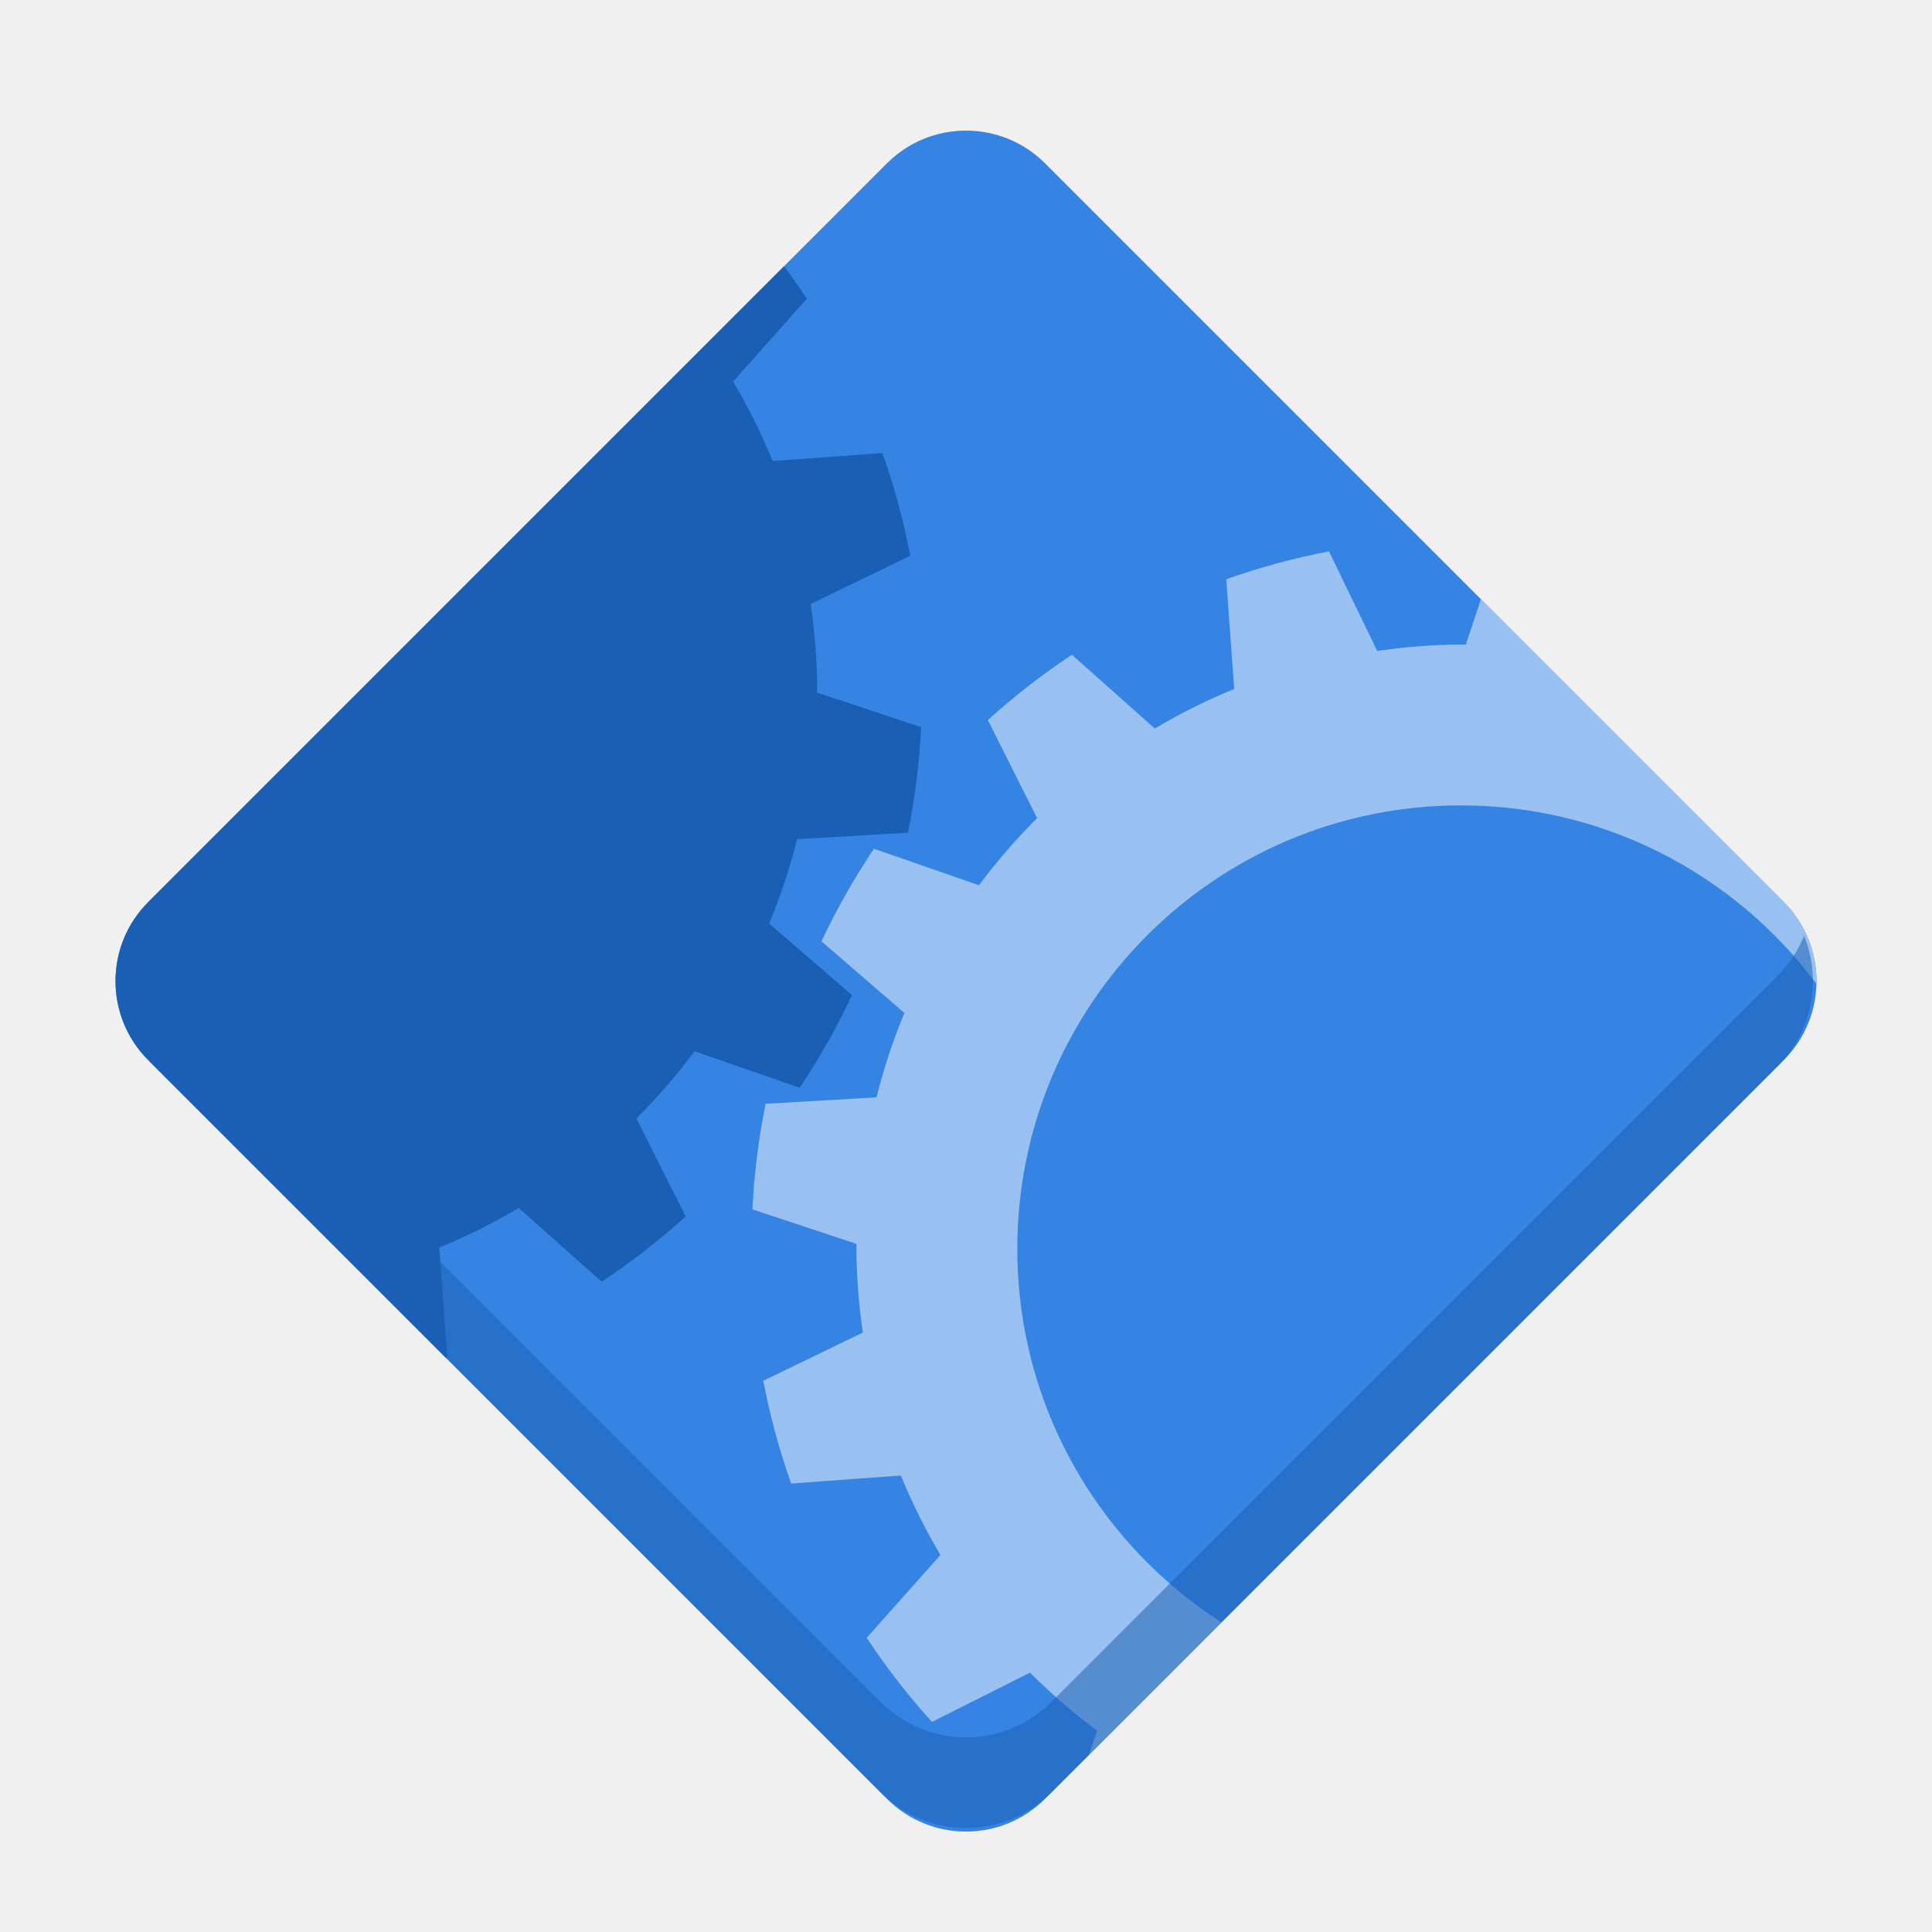
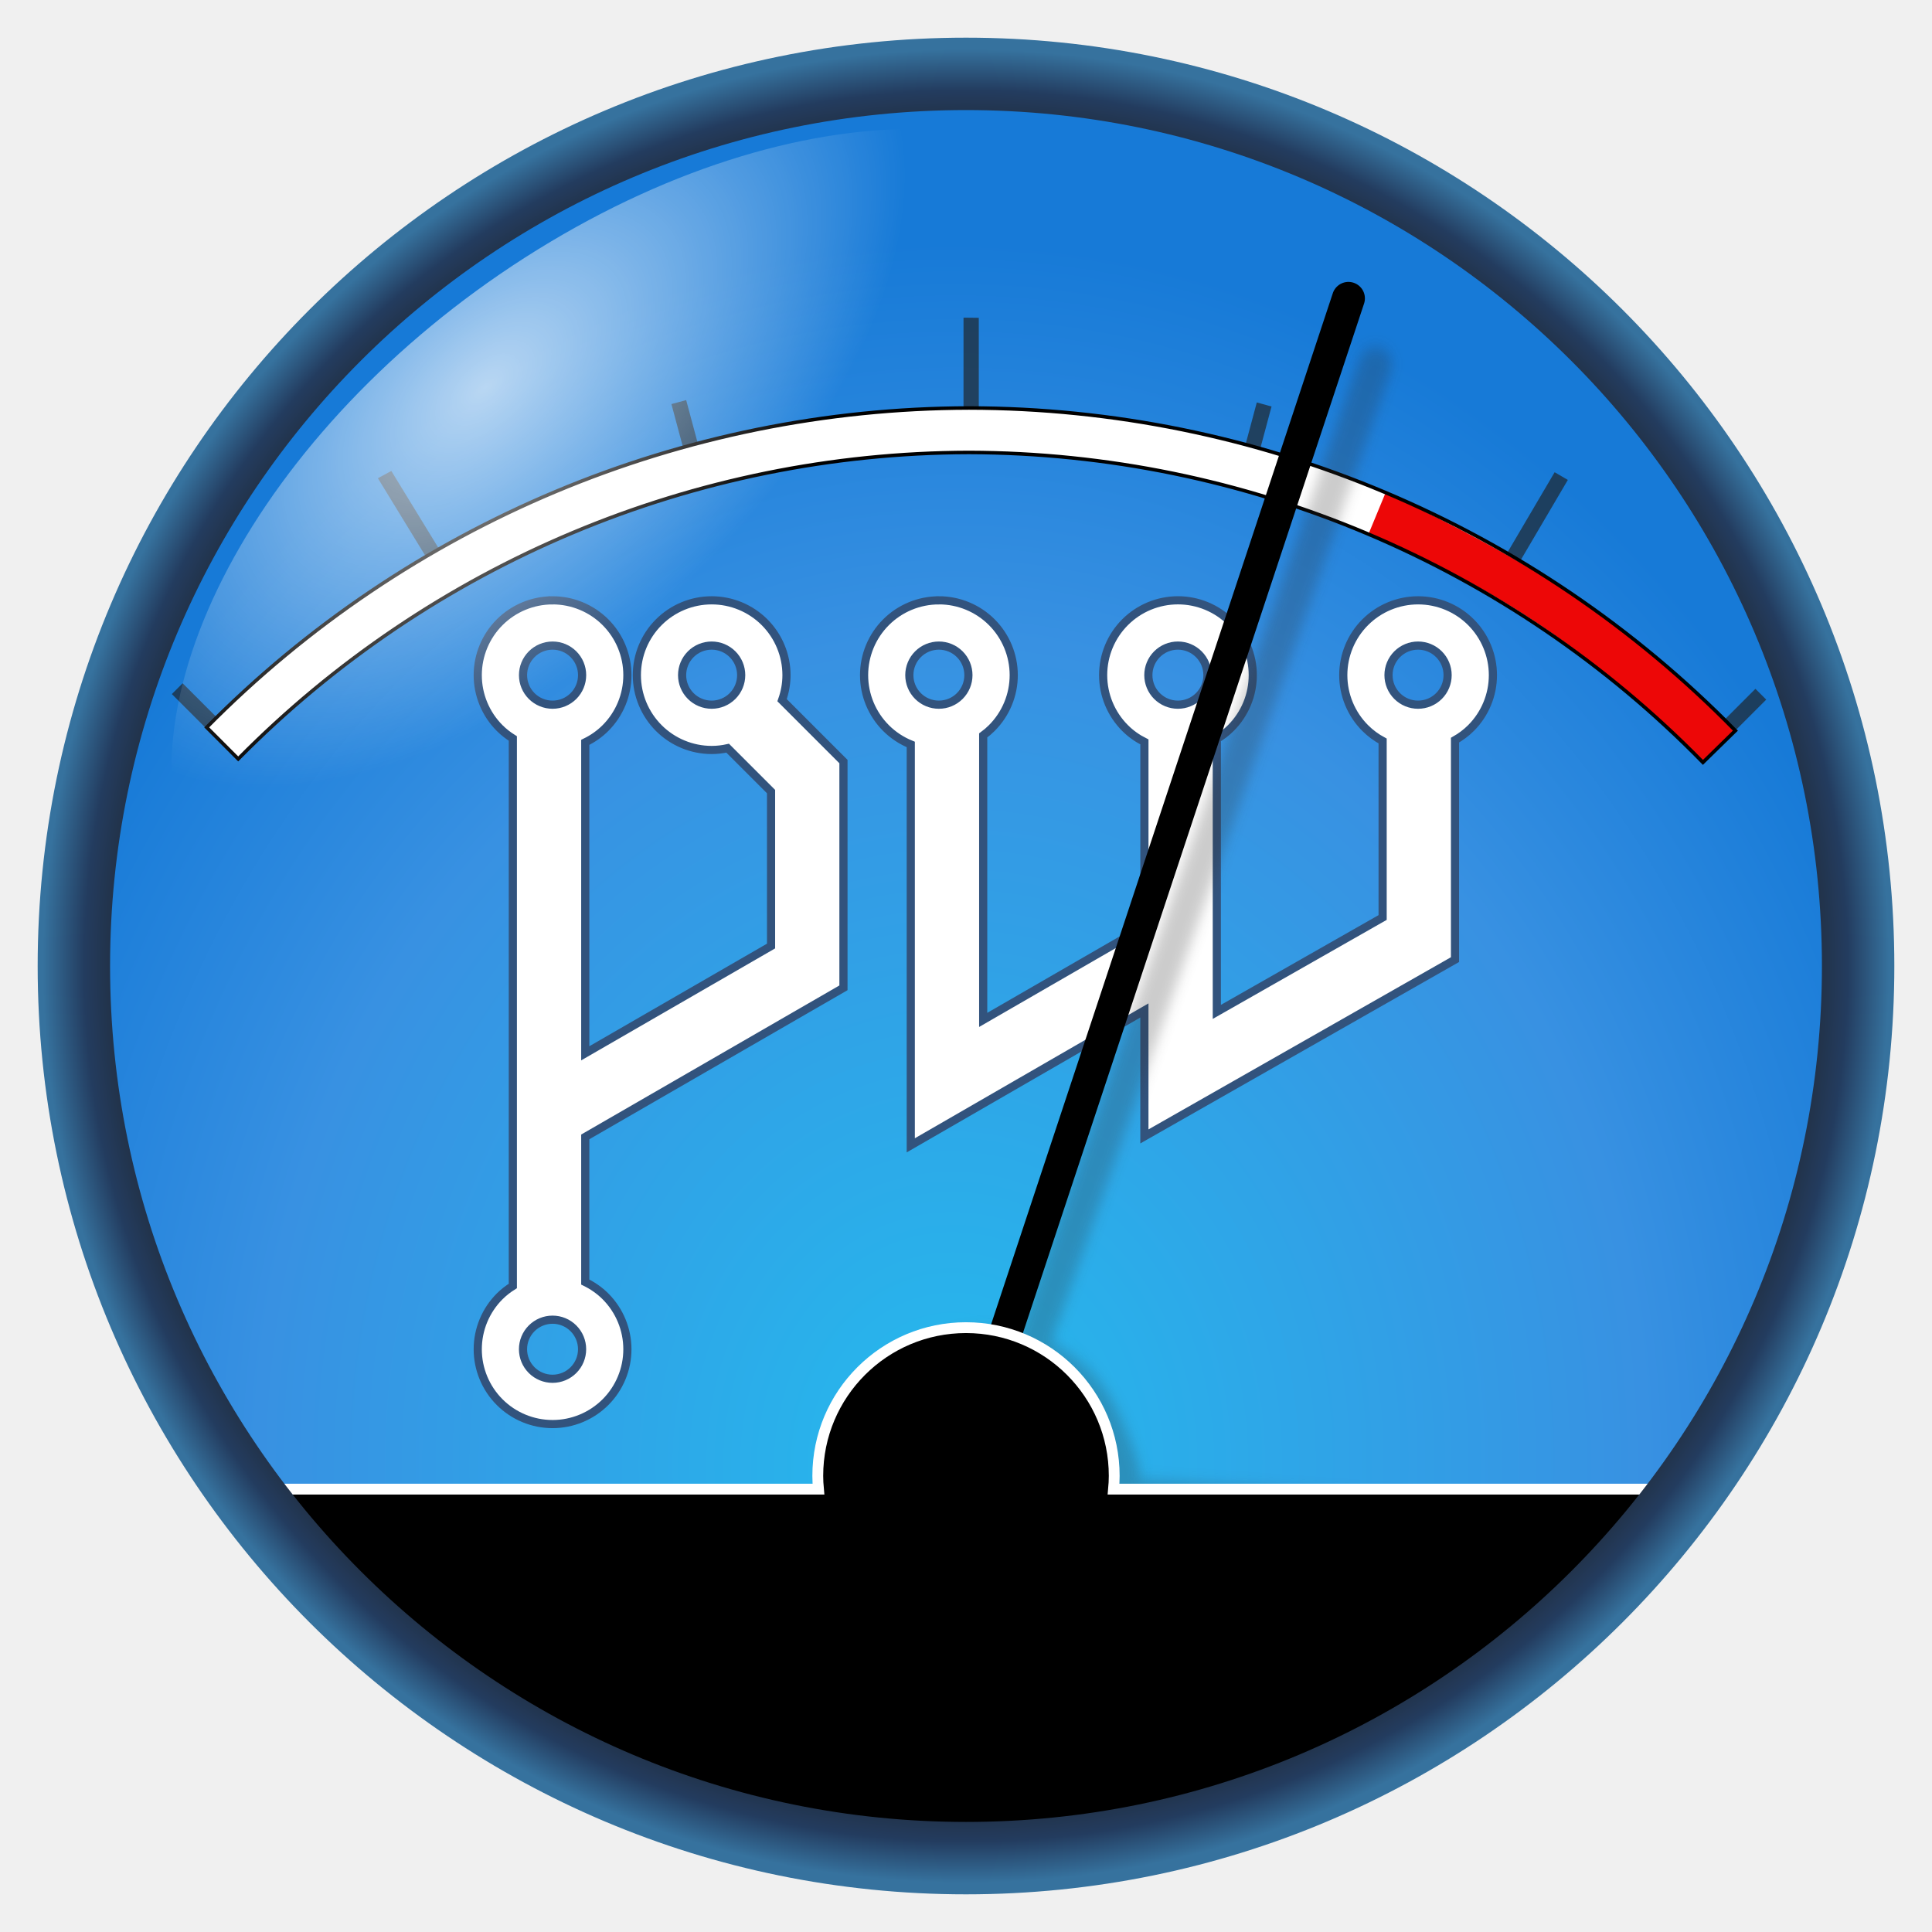
- <svg xmlns="http://www.w3.org/2000/svg" width="33.75mm" height="33.75mm" viewBox="0 0 33.75 33.75" version="1.1" id="svg974">
-   <defs id="defs968">
-     <clipPath clipPathUnits="userSpaceOnUse" id="clipPath18689">
-       <rect clip-path="none" transform="rotate(45)" ry="32" rx="32" y="123.999" x="486.037" height="362.943" width="362.943" id="rect18691" style="display:inline;opacity:1;vector-effect:none;fill:#4a86cf;fill-opacity:1;stroke:none;stroke-width:26.067;stroke-linecap:butt;stroke-linejoin:miter;stroke-miterlimit:4;stroke-dasharray:none;stroke-dashoffset:0;stroke-opacity:1;marker:none;marker-start:none;marker-mid:none;marker-end:none;paint-order:normal;enable-background:new" />
-     </clipPath>
-     <clipPath clipPathUnits="userSpaceOnUse" id="clipPath18689-3">
-       <rect clip-path="none" transform="rotate(45)" ry="32" rx="32" y="123.999" x="486.037" height="362.943" width="362.943" id="rect18691-6" style="display:inline;opacity:1;vector-effect:none;fill:#4a86cf;fill-opacity:1;stroke:none;stroke-width:26.067;stroke-linecap:butt;stroke-linejoin:miter;stroke-miterlimit:4;stroke-dasharray:none;stroke-dashoffset:0;stroke-opacity:1;marker:none;marker-start:none;marker-mid:none;marker-end:none;paint-order:normal;enable-background:new" />
-     </clipPath>
+ <svg xmlns="http://www.w3.org/2000/svg" xmlns:xlink="http://www.w3.org/1999/xlink" width="109.402mm" height="109.402mm" viewBox="0 0 109.402 109.402" version="1.1" id="svg5" xml:space="preserve">
+   <defs id="defs2">
+     <linearGradient id="linearGradient2728">
+       <stop style="stop-color:#25baed;stop-opacity:1;" offset="0" id="stop2726" />
+       <stop style="stop-color:#3891e2;stop-opacity:1;" offset="0.676" id="stop2732" />
+       <stop style="stop-color:#177ad7;stop-opacity:1;" offset="1" id="stop2724" />
+     </linearGradient>
+     <linearGradient id="linearGradient2428">
+       <stop style="stop-color:#202020;stop-opacity:1;" offset="0.872" id="stop2424" />
+       <stop style="stop-color:#233c5f;stop-opacity:1;" offset="0.955" id="stop2432" />
+       <stop style="stop-color:#36729e;stop-opacity:1;" offset="1" id="stop2426" />
+     </linearGradient>
+     <linearGradient id="linearGradient2294">
+       <stop style="stop-color:#ffffff;stop-opacity:0.696;" offset="0" id="stop2290" />
+       <stop style="stop-color:#ffffff;stop-opacity:0;" offset="1" id="stop2292" />
+     </linearGradient>
+     <filter id="filter62647-5-1-29" style="color-interpolation-filters:sRGB" x="-0.143" y="-0.089" width="1.287" height="1.34">
+       <feFlood id="feFlood62637-04-2-75" result="flood" flood-color="rgb(0,0,0)" flood-opacity="0.18" />
+       <feComposite id="feComposite62639-87-2-64" result="composite1" operator="in" in2="SourceGraphic" in="flood" />
+       <feGaussianBlur id="feGaussianBlur62641-1-7-63" result="blur" stdDeviation="7" in="composite1" />
+       <feOffset id="feOffset62643-7-7-7" result="offset" dy="6" dx="0" />
+       <feComposite id="feComposite62645-2-9-9" result="fbSourceGraphic" operator="over" in2="offset" in="SourceGraphic" />
+       <feColorMatrix id="feColorMatrix62793-7-1-7" values="0 0 0 -1 0 0 0 0 -1 0 0 0 0 -1 0 0 0 0 1 0" in="fbSourceGraphic" result="fbSourceGraphicAlpha" />
+       <feFlood in="fbSourceGraphic" result="flood" flood-color="rgb(0,0,0)" flood-opacity="0.349" id="feFlood62795-2-4-49" />
+       <feComposite result="composite1" operator="in" in="flood" id="feComposite62797-26-04-17" in2="fbSourceGraphic" />
+       <feGaussianBlur result="blur" stdDeviation="3.5" in="composite1" id="feGaussianBlur62799-1-7-0" />
+       <feOffset result="offset" dy="3" dx="0" id="feOffset62801-06-8-6" />
+       <feComposite result="composite2" operator="over" in="fbSourceGraphic" id="feComposite62803-1-7-0" in2="offset" />
+     </filter>
+     <filter style="color-interpolation-filters:sRGB" id="filter1946" x="-0.012" y="-0.011" width="1.023" height="1.022">
+       <feGaussianBlur stdDeviation="0.384" id="feGaussianBlur1948" />
+     </filter>
+     <radialGradient xlink:href="#linearGradient2294" id="radialGradient2296" cx="6.104" cy="223.769" fx="6.104" fy="223.769" r="20.075" gradientTransform="matrix(0.8109278,-0.1518132,0.2143431,1.380452,-243.6319,-280.4065)" gradientUnits="userSpaceOnUse" />
+     <radialGradient xlink:href="#linearGradient2428" id="radialGradient2430" cx="122.09" cy="195.566" fx="122.09" fy="195.566" r="52.568" gradientTransform="matrix(0.9944426,-0.00520898,0.00517253,0.9874845,-0.3330636,3.083594)" gradientUnits="userSpaceOnUse" />
+     <radialGradient xlink:href="#linearGradient2728" id="radialGradient2730" cx="121.296" cy="223.773" fx="121.296" fy="223.773" r="48.961" gradientTransform="matrix(1.187412,0.01157637,-0.01378861,1.414326,-19.64691,-94.11926)" gradientUnits="userSpaceOnUse" />
  </defs>
-   <g id="layer1" transform="translate(-61.81982,-103.944)">
-     <g transform="matrix(0.2636723,0,0,0.2636723,61.81982,-529.397)" style="display:inline;stroke-width:0.25;enable-background:new" id="g1836">
-       <g transform="matrix(0.25,0,0,0.25,0,2295)" id="g18818" style="stroke-width:0.25">
-         <g style="stroke-width:0.27" transform="matrix(0.9260519,0,0,0.9260519,18.93073,50.87633)" id="g18590">
-           <g style="stroke-width:0.27" id="g18681" clip-path="url(#clipPath18689-3)">
-             <rect style="opacity:1;vector-effect:none;fill:#3584e4;fill-opacity:1;stroke:none;stroke-width:8.221;stroke-linecap:butt;stroke-linejoin:miter;stroke-miterlimit:4;stroke-dasharray:none;stroke-dashoffset:0;stroke-opacity:1;marker:none;marker-start:none;marker-mid:none;marker-end:none;paint-order:normal" id="rect18571" width="424" height="424" x="458.337" y="90.642" rx="10.092" ry="10.092" transform="matrix(0.6052817,0.6052817,-0.6052817,0.6052817,33.44063,99.07363)" clip-path="none" />
-             <circle style="opacity:1;vector-effect:none;fill:#f66151;fill-opacity:1;stroke:none;stroke-width:7.037;stroke-linecap:butt;stroke-linejoin:miter;stroke-miterlimit:4;stroke-dasharray:none;stroke-dashoffset:0;stroke-opacity:1;marker:none;marker-start:none;marker-mid:none;marker-end:none;paint-order:normal" id="path18706" cx="0" cy="0" r="0" transform="translate(0,-212)" />
-             <circle style="opacity:1;vector-effect:none;fill:#f66151;fill-opacity:1;stroke:none;stroke-width:7.037;stroke-linecap:butt;stroke-linejoin:miter;stroke-miterlimit:4;stroke-dasharray:none;stroke-dashoffset:0;stroke-opacity:1;marker:none;marker-start:none;marker-mid:none;marker-end:none;paint-order:normal" id="path18708" cx="0" cy="0" r="0" transform="translate(0,-212)" />
-             <path style="display:inline;opacity:1;vector-effect:none;fill:#98c1f1;fill-opacity:1;stroke:none;stroke-width:7.037;stroke-linecap:butt;stroke-linejoin:miter;stroke-miterlimit:4;stroke-dasharray:none;stroke-dashoffset:0;stroke-opacity:1;marker:none;marker-start:none;marker-mid:none;marker-end:none;paint-order:normal;enable-background:new" d="m 408.92,561.918 -9.886,29.829 a 172.971,172.971 0 0 0 -1.427,-0.071 172.971,172.971 0 0 0 -23.929,1.852 l -13.801,-28.501 a 203.293,203.293 0 0 0 -29.401,7.972 l 2.286,31.405 a 172.971,172.971 0 0 0 -22.732,11.319 l -23.718,-21.103 a 203.293,203.293 0 0 0 -24.059,18.674 l 14.099,28.073 a 172.971,172.971 0 0 0 -16.636,19.211 l -30.058,-10.448 a 203.293,203.293 0 0 0 -15.017,26.488 l 23.73,20.507 a 172.971,172.971 0 0 0 -7.985,24.143 l -31.73,1.849 a 203.293,203.293 0 0 0 -3.778,30.217 l 29.829,9.886 a 172.971,172.971 0 0 0 -0.071,1.427 172.971,172.971 0 0 0 1.852,23.929 l -28.501,13.801 a 203.293,203.293 0 0 0 7.972,29.401 l 31.405,-2.286 a 172.971,172.971 0 0 0 11.319,22.732 l -21.103,23.718 a 203.293,203.293 0 0 0 18.674,24.059 l 28.073,-14.099 a 172.971,172.971 0 0 0 19.211,16.636 l -10.448,30.058 a 203.293,203.293 0 0 0 26.488,15.017 l 20.507,-23.73 a 172.971,172.971 0 0 0 24.143,7.985 l 1.849,31.73 a 203.293,203.293 0 0 0 30.217,3.778 l 9.886,-29.829 a 172.971,172.971 0 0 0 1.427,0.071 172.971,172.971 0 0 0 23.929,-1.852 l 13.801,28.501 a 203.293,203.293 0 0 0 29.401,-7.972 l -2.286,-31.405 a 172.971,172.971 0 0 0 22.732,-11.319 l 23.718,21.103 A 203.293,203.293 0 0 0 532.96,916 l -14.099,-28.073 a 172.971,172.971 0 0 0 16.636,-19.211 l 30.058,10.448 a 203.293,203.293 0 0 0 15.017,-26.488 l -23.73,-20.507 a 172.971,172.971 0 0 0 7.985,-24.143 l 31.73,-1.849 a 203.293,203.293 0 0 0 3.778,-30.217 l -29.829,-9.886 a 172.971,172.971 0 0 0 0.071,-1.427 172.971,172.971 0 0 0 -1.852,-23.929 l 28.501,-13.801 a 203.293,203.293 0 0 0 -7.972,-29.401 l -31.405,2.286 a 172.971,172.971 0 0 0 -11.319,-22.732 l 21.103,-23.718 a 203.293,203.293 0 0 0 -18.674,-24.059 l -28.073,14.099 a 172.971,172.971 0 0 0 -19.211,-16.636 l 10.448,-30.058 A 203.293,203.293 0 0 0 485.636,581.681 l -20.507,23.73 a 172.971,172.971 0 0 0 -24.143,-7.985 l -1.849,-31.73 a 203.293,203.293 0 0 0 -30.217,-3.778 z M 397.607,637.722 A 126.926,126.926 0 0 1 524.532,764.647 126.926,126.926 0 0 1 397.607,891.572 126.926,126.926 0 0 1 270.682,764.647 126.926,126.926 0 0 1 397.607,637.722 Z" id="path18717-4" />
-             <path id="path18758" d="m 51.748,401.284 -9.886,29.829 c -0.476,-0.026 -0.951,-0.05 -1.427,-0.071 -8.01,0.062 -16.005,0.681 -23.929,1.852 L 2.706,404.392 c -9.986,1.918 -19.814,4.583 -29.401,7.972 l 2.286,31.405 c -7.844,3.211 -15.442,6.994 -22.732,11.319 l -23.718,-21.103 c -8.475,5.614 -16.518,11.857 -24.059,18.674 l 14.099,28.073 c -6.009,5.987 -11.569,12.408 -16.636,19.211 l -30.058,-10.448 c -5.661,8.442 -10.68,17.296 -15.017,26.488 l 23.73,20.507 c -3.25,7.841 -5.919,15.91 -7.985,24.143 l -31.73,1.849 c -2.013,9.964 -3.276,20.064 -3.778,30.217 l 29.829,9.886 c -0.026,0.476 -0.05,0.951 -0.071,1.427 0.062,8.01 0.681,16.005 1.852,23.929 l -28.501,13.801 c 1.918,9.986 4.583,19.814 7.972,29.401 l 31.405,-2.286 c 3.211,7.844 6.994,15.442 11.319,22.732 l -21.103,23.718 c 5.614,8.475 11.857,16.518 18.674,24.059 l 28.073,-14.099 c 5.987,6.009 12.408,11.569 19.211,16.636 l -10.448,30.058 c 8.442,5.661 17.296,10.68 26.488,15.017 l 20.507,-23.73 c 7.841,3.25 15.91,5.919 24.143,7.985 l 1.849,31.73 c 9.964,2.013 20.064,3.276 30.217,3.778 l 9.886,-29.829 c 0.476,0.026 0.951,0.05 1.427,0.071 8.01,-0.062 16.005,-0.681 23.929,-1.852 l 13.801,28.501 c 9.986,-1.918 19.814,-4.583 29.401,-7.972 l -2.286,-31.405 c 7.844,-3.211 15.442,-6.994 22.732,-11.319 l 23.718,21.103 c 8.475,-5.614 16.518,-11.857 24.059,-18.674 l -14.099,-28.073 c 6.009,-5.987 11.569,-12.408 16.636,-19.211 l 30.058,10.448 c 5.661,-8.442 10.68,-17.296 15.017,-26.488 l -23.73,-20.507 c 3.25,-7.841 5.919,-15.91 7.985,-24.143 l 31.73,-1.849 c 2.013,-9.964 3.276,-20.064 3.778,-30.217 l -29.829,-9.886 c 0.026,-0.476 0.05,-0.951 0.071,-1.427 -0.062,-8.01 -0.681,-16.005 -1.852,-23.929 l 28.501,-13.801 c -1.918,-9.986 -4.583,-19.814 -7.972,-29.401 l -31.405,2.286 c -3.211,-7.844 -6.994,-15.442 -11.319,-22.732 l 21.103,-23.718 c -5.614,-8.475 -11.857,-16.518 -18.674,-24.059 l -28.073,14.099 c -5.987,-6.009 -12.408,-11.569 -19.211,-16.636 l 10.448,-30.058 c -8.442,-5.661 -17.296,-10.68 -26.488,-15.017 l -20.507,23.73 c -7.841,-3.25 -15.91,-5.919 -24.143,-7.985 l -1.849,-31.73 c -9.964,-2.013 -20.064,-3.276 -30.217,-3.778 z" style="display:inline;opacity:1;vector-effect:none;fill:#1a5fb4;fill-opacity:1;stroke:none;stroke-width:7.037;stroke-linecap:butt;stroke-linejoin:miter;stroke-miterlimit:4;stroke-dasharray:none;stroke-dashoffset:0;stroke-opacity:1;marker:none;marker-start:none;marker-mid:none;marker-end:none;paint-order:normal;enable-background:new" />
-           </g>
-         </g>
-         <path style="display:inline;opacity:0.534;vector-effect:none;fill:#1a5fb4;fill-opacity:1;stroke:none;stroke-width:1.629;stroke-linecap:butt;stroke-linejoin:miter;stroke-miterlimit:4;stroke-dasharray:none;stroke-dashoffset:0;stroke-opacity:1;marker:none;marker-start:none;marker-mid:none;marker-end:none;paint-order:normal;enable-background:new" clip-path="none" d="m 8.477,2676 c -1.171,2.887 -0.583,6.308 1.766,8.656 l 48.102,48.102 c 3.134,3.134 8.179,3.134 11.312,0 l 48.102,-48.102 c 2.348,-2.348 2.937,-5.77 1.766,-8.656 -0.392,0.966 -0.98,1.871 -1.766,2.656 l -48.102,48.102 c -3.134,3.134 -8.179,3.134 -11.312,0 L 10.242,2678.656 C 9.457,2677.871 8.868,2676.965 8.477,2676 Z" transform="matrix(4,0,0,4,0,-10028)" id="rect18571-6" />
-       </g>
-       <rect y="2402" x="-1.5000001e-06" height="128" width="128" id="rect9125-7-2" style="display:inline;opacity:1;vector-effect:none;fill:none;fill-opacity:1;stroke:none;stroke-width:1.25;stroke-linecap:butt;stroke-linejoin:miter;stroke-miterlimit:4;stroke-dasharray:none;stroke-dashoffset:0;stroke-opacity:1;marker:none;marker-start:none;marker-mid:none;marker-end:none;paint-order:normal;enable-background:new" />
-     </g>
+   <g id="layer1" transform="translate(-67.38912,-140.8649)">
+     <ellipse style="color:#000000;overflow:visible;opacity:1;fill:url(#radialGradient2730);fill-opacity:1;stroke:none;stroke-width:2.078;stroke-miterlimit:4;stroke-dasharray:none;stroke-opacity:1" id="path436" cx="122.09" cy="195.566" rx="48.961" ry="48.961" />
+     <path id="pwlogo-7" d="m 98.679,174.86 c -1.123,0 -2.201,0.447 -2.996,1.241 -0.794,0.794 -1.241,1.872 -1.241,2.996 0,1.123 0.447,2.201 1.241,2.996 0.227,0.227 0.479,0.421 0.746,0.589 v 31.002 c -0.268,0.168 -0.519,0.363 -0.746,0.589 -0.794,0.794 -1.241,1.872 -1.241,2.996 0,1.123 0.447,2.201 1.241,2.995 0.794,0.794 1.872,1.241 2.996,1.241 1.123,0 2.201,-0.447 2.996,-1.241 0.794,-0.794 1.241,-1.872 1.241,-2.995 0,-1.123 -0.447,-2.201 -1.241,-2.996 -0.336,-0.336 -0.725,-0.605 -1.145,-0.81 v -8.22 l 14.621,-8.441 v -12.812 l -3.476,-3.476 c 0.161,-0.452 0.25,-0.93 0.25,-1.418 0,-1.123 -0.447,-2.201 -1.241,-2.996 -0.794,-0.794 -1.872,-1.241 -2.996,-1.241 -1.123,0 -2.201,0.447 -2.995,1.241 -0.794,0.794 -1.241,1.872 -1.241,2.996 0,1.123 0.447,2.201 1.241,2.996 0.794,0.794 1.872,1.241 2.995,1.241 0.307,0 0.61,-0.035 0.906,-0.101 l 2.457,2.457 v 8.747 l -10.521,6.074 v -17.608 c 0.42,-0.204 0.809,-0.473 1.145,-0.81 0.794,-0.794 1.241,-1.872 1.241,-2.996 0,-1.123 -0.447,-2.201 -1.241,-2.996 -0.794,-0.794 -1.872,-1.241 -2.996,-1.241 z m 21.876,0 c -1.123,0 -2.201,0.447 -2.995,1.241 -0.794,0.794 -1.241,1.872 -1.241,2.996 0,1.123 0.447,2.201 1.241,2.996 0.404,0.404 0.883,0.717 1.403,0.928 v 22.7 l 13.229,-7.638 v 7.133 l 17.589,-10.012 v -12.428 c 0.328,-0.186 0.634,-0.413 0.905,-0.684 0.794,-0.794 1.241,-1.872 1.241,-2.996 0,-1.123 -0.447,-2.201 -1.241,-2.996 -0.794,-0.794 -1.872,-1.241 -2.995,-1.241 -1.123,0 -2.201,0.447 -2.996,1.241 -0.794,0.794 -1.241,1.872 -1.241,2.996 0,1.123 0.447,2.201 1.241,2.996 0.294,0.294 0.627,0.539 0.987,0.733 v 9.995 l -9.389,5.345 v -15.455 c 0.286,-0.174 0.555,-0.378 0.795,-0.619 0.794,-0.794 1.241,-1.872 1.241,-2.996 0,-1.123 -0.447,-2.201 -1.241,-2.996 -0.794,-0.794 -1.872,-1.241 -2.996,-1.241 -1.123,0 -2.201,0.447 -2.995,1.241 -0.794,0.794 -1.241,1.872 -1.241,2.996 0,1.123 0.447,2.201 1.241,2.996 0.323,0.323 0.695,0.585 1.096,0.786 v 10.47 l -9.129,5.271 v -16.109 c 0.172,-0.126 0.336,-0.266 0.488,-0.418 0.794,-0.794 1.241,-1.872 1.241,-2.996 0,-1.123 -0.447,-2.201 -1.241,-2.996 -0.794,-0.794 -1.872,-1.241 -2.996,-1.241 z m -21.876,2.562 c 0.444,0 0.869,0.176 1.183,0.49 0.314,0.314 0.49,0.739 0.49,1.184 0,0.444 -0.176,0.869 -0.49,1.183 -0.314,0.314 -0.739,0.49 -1.183,0.49 -0.444,0 -0.869,-0.176 -1.183,-0.49 -0.314,-0.314 -0.49,-0.739 -0.49,-1.183 0,-0.444 0.176,-0.87 0.49,-1.184 0.314,-0.314 0.739,-0.49 1.183,-0.49 z m 9.008,0 c 0.444,0 0.869,0.176 1.183,0.49 0.314,0.314 0.49,0.739 0.49,1.184 0,0.444 -0.176,0.869 -0.49,1.183 -0.314,0.314 -0.739,0.49 -1.183,0.49 -0.444,0 -0.869,-0.176 -1.183,-0.49 -0.314,-0.314 -0.49,-0.739 -0.49,-1.183 0,-0.444 0.176,-0.87 0.49,-1.184 0.314,-0.314 0.739,-0.49 1.183,-0.49 z m 12.867,0 c 0.444,0 0.869,0.176 1.183,0.49 0.314,0.314 0.49,0.739 0.49,1.184 0,0.444 -0.176,0.869 -0.49,1.183 -0.314,0.314 -0.739,0.49 -1.183,0.49 -0.444,0 -0.869,-0.176 -1.183,-0.49 -0.314,-0.314 -0.49,-0.739 -0.49,-1.183 0,-0.444 0.176,-0.87 0.49,-1.184 0.314,-0.314 0.739,-0.49 1.183,-0.49 z m 13.535,0 c 0.444,0 0.87,0.176 1.184,0.49 0.314,0.314 0.49,0.739 0.49,1.184 0,0.444 -0.176,0.869 -0.49,1.183 -0.314,0.314 -0.739,0.49 -1.184,0.49 -0.444,0 -0.869,-0.176 -1.183,-0.49 -0.314,-0.314 -0.49,-0.739 -0.49,-1.183 0,-0.444 0.176,-0.87 0.49,-1.184 0.314,-0.314 0.739,-0.49 1.183,-0.49 z m 13.599,0 c 0.444,0 0.87,0.176 1.184,0.49 0.314,0.314 0.49,0.739 0.49,1.184 0,0.444 -0.176,0.869 -0.49,1.183 -0.314,0.314 -0.739,0.49 -1.184,0.49 -0.444,0 -0.869,-0.176 -1.183,-0.49 -0.314,-0.314 -0.49,-0.739 -0.49,-1.183 0,-0.444 0.176,-0.87 0.49,-1.184 0.314,-0.314 0.739,-0.49 1.183,-0.49 z m -49.01,38.172 c 0.444,0 0.869,0.176 1.183,0.49 0.314,0.314 0.49,0.739 0.49,1.183 0,0.444 -0.176,0.869 -0.49,1.183 -0.314,0.314 -0.739,0.49 -1.183,0.49 -0.444,0 -0.869,-0.176 -1.183,-0.49 -0.314,-0.314 -0.49,-0.739 -0.49,-1.183 0,-0.444 0.176,-0.869 0.49,-1.183 0.314,-0.314 0.739,-0.49 1.183,-0.49 z" style="color:#000000;font-style:normal;font-variant:normal;font-weight:normal;font-stretch:normal;font-size:medium;line-height:normal;font-family:sans-serif;font-variant-ligatures:normal;font-variant-position:normal;font-variant-caps:normal;font-variant-numeric:normal;font-variant-alternates:normal;font-variant-east-asian:normal;font-feature-settings:normal;text-indent:0;text-align:start;text-decoration:none;text-decoration-line:none;text-decoration-style:solid;text-decoration-color:#000000;letter-spacing:normal;word-spacing:normal;text-transform:none;writing-mode:lr-tb;direction:ltr;text-orientation:mixed;dominant-baseline:auto;baseline-shift:baseline;text-anchor:start;white-space:normal;shape-padding:0;clip-rule:nonzero;display:inline;overflow:visible;visibility:visible;isolation:auto;mix-blend-mode:normal;color-interpolation:sRGB;color-interpolation-filters:linearRGB;solid-color:#000000;solid-opacity:1;fill:#ffffff;fill-opacity:1;fill-rule:nonzero;stroke:#32537d;stroke-width:0.462;stroke-linecap:butt;stroke-linejoin:miter;stroke-miterlimit:4;stroke-dasharray:none;stroke-dashoffset:0;stroke-opacity:1;color-rendering:auto;image-rendering:auto;shape-rendering:auto;text-rendering:auto;enable-background:accumulate" />
+     <path id="path1680" style="color:#000000;fill:#202020;fill-opacity:0.653;fill-rule:evenodd;-inkscape-stroke:none" d="m 122.077,158.852 c -0.043,0.002 -0.085,0.003 -0.128,0.005 l 0,6.229 c 0.118,-0.004 0.236,-0.008 0.353,-0.011 0.171,0.001 0.341,0.003 0.512,0.006 l 0,-6.219 c -0.246,-0.004 -0.492,-0.007 -0.737,-0.009 z m -15.832,4.67 c -0.279,0.073 -0.558,0.147 -0.836,0.224 l 0.942,3.513 c 0.278,-0.079 0.556,-0.155 0.835,-0.229 z m 32.312,0.131 -0.918,3.428 c 0.279,0.074 0.557,0.15 0.835,0.227 l 0.917,-3.424 c -0.277,-0.079 -0.556,-0.156 -0.834,-0.231 z m -49.008,3.88 c -0.254,0.136 -0.508,0.273 -0.761,0.412 l 3.279,5.361 c 0.249,-0.146 0.498,-0.29 0.749,-0.433 z m 65.874,0.071 -3.229,5.492 c 0.25,0.143 0.5,0.289 0.748,0.436 l 3.228,-5.491 c -0.248,-0.147 -0.497,-0.292 -0.747,-0.436 z m -77.692,11.952 c -0.206,0.203 -0.41,0.407 -0.612,0.612 l 2.683,2.682 c 0.203,-0.205 0.408,-0.408 0.614,-0.61 z m 89.061,0.314 -2.478,2.478 c 0.205,0.203 0.408,0.408 0.61,0.614 l 2.48,-2.48 c -0.203,-0.205 -0.407,-0.409 -0.612,-0.612 z" />
+     <path id="path1540-3-6" style="color:#000000;overflow:visible;fill:#ffffff;fill-opacity:1;stroke:none;stroke-width:0.41;stroke-dasharray:none;stroke-opacity:1" d="m 122.255,163.968 a 60.857,60.857 0 0 0 -43.161,18.085 l 1.784,1.786 a 58.34,58.34 0 0 1 41.376,-17.354 58.34,58.34 0 0 1 41.566,17.551 l 1.838,-1.798 A 60.857,60.857 0 0 0 122.255,163.968 Z" />
+     <path id="path1540-2" style="color:#000000;overflow:visible;fill:#ed0707;fill-opacity:1;stroke:none;stroke-width:0.41;stroke-dasharray:none;stroke-opacity:1" d="m 145.856,168.75 -0.971,2.35 c 7.806,3.294 13.013,6.974 18.887,12.948 l 1.879,-1.82 c -6.161,-6.294 -11.752,-9.62 -19.795,-13.478 z" />
+     <path id="path1540-3" style="color:#000000;overflow:visible;fill:none;fill-opacity:1;stroke:#000000;stroke-width:0.2;stroke-dasharray:none;stroke-opacity:1" d="m 122.255,163.968 a 60.857,60.857 0 0 0 -43.161,18.085 l 1.784,1.786 a 58.34,58.34 0 0 1 41.376,-17.354 58.34,58.34 0 0 1 41.566,17.551 l 1.838,-1.798 A 60.857,60.857 0 0 0 122.255,163.968 Z" />
+     <path id="path1680-56-2-7-0" style="color:#000000;fill:#303030;fill-opacity:0.246;fill-rule:evenodd;stroke-linecap:round;stroke-linejoin:bevel;-inkscape-stroke:none;filter:url(#filter1946)" d="m 92.579,162.219 c -0.122,0.003 -0.243,0.03 -0.354,0.08 -0.471,0.209 -0.683,0.762 -0.473,1.232 l 23.767,53.395 c -2.712,1.459 -3.703,4.228 -4.416,7.366 10e-4,0.25 0.014,0.501 0.037,0.75 l -30.534,4.716 c 9.381,12.676 23.12,15.442 38.889,15.456 15.769,-0.014 30.6,-7.496 39.981,-20.172 h -31.625 c 0.024,-0.249 0.036,-0.499 0.037,-0.75 -9e-5,-4.635 -3.758,-8.393 -8.393,-8.393 -0.762,0.003 -1.52,0.109 -2.253,0.316 L 93.455,162.772 c -0.101,-0.226 -0.287,-0.402 -0.518,-0.49 -0.114,-0.044 -0.236,-0.065 -0.358,-0.062 z" transform="matrix(-0.9965825,0.08260358,0.08260358,0.9965825,224.0928,-8.768276)" />
+     <path style="fill:none;fill-rule:evenodd;stroke:#000000;stroke-width:1.865;stroke-linecap:round;stroke-linejoin:bevel;stroke-dasharray:none;stroke-opacity:1" d="m 121.662,224.404 22.084,-66.643" id="path1680-56-2-7" />
+     <path id="path436-6" style="color:#000000;overflow:visible;fill:#000000;fill-opacity:1;stroke:#ffffff;stroke-width:0.613;stroke-dasharray:none;stroke-opacity:1" d="m 122.09,216.045 a 8.393,8.393 0 0 0 -8.393,8.393 8.393,8.393 0 0 0 0.037,0.75 H 82.109 a 49.793,49.793 0 0 0 39.981,20.172 49.793,49.793 0 0 0 39.981,-20.172 H 130.446 a 8.393,8.393 0 0 0 0.037,-0.75 8.393,8.393 0 0 0 -8.393,-8.393 z" />
+     <ellipse style="color:#000000;overflow:visible;fill:none;fill-opacity:0.73;stroke:url(#radialGradient2430);stroke-width:4.1;stroke-miterlimit:4;stroke-dasharray:none;stroke-opacity:1" id="path436-7" cx="122.09" cy="195.566" rx="50.518" ry="50.518" />
+     <ellipse style="color:#000000;overflow:visible;opacity:1;fill:url(#radialGradient2296);fill-opacity:1;stroke:none;stroke-width:0.203;stroke-miterlimit:4;stroke-dasharray:none;stroke-opacity:1" id="path2288" cx="-205.554" cy="34.161" rx="20.075" ry="32.571" transform="matrix(-0.3732465,-0.9277322,0.8585322,-0.5127597,0,0)" />
  </g>
</svg>
